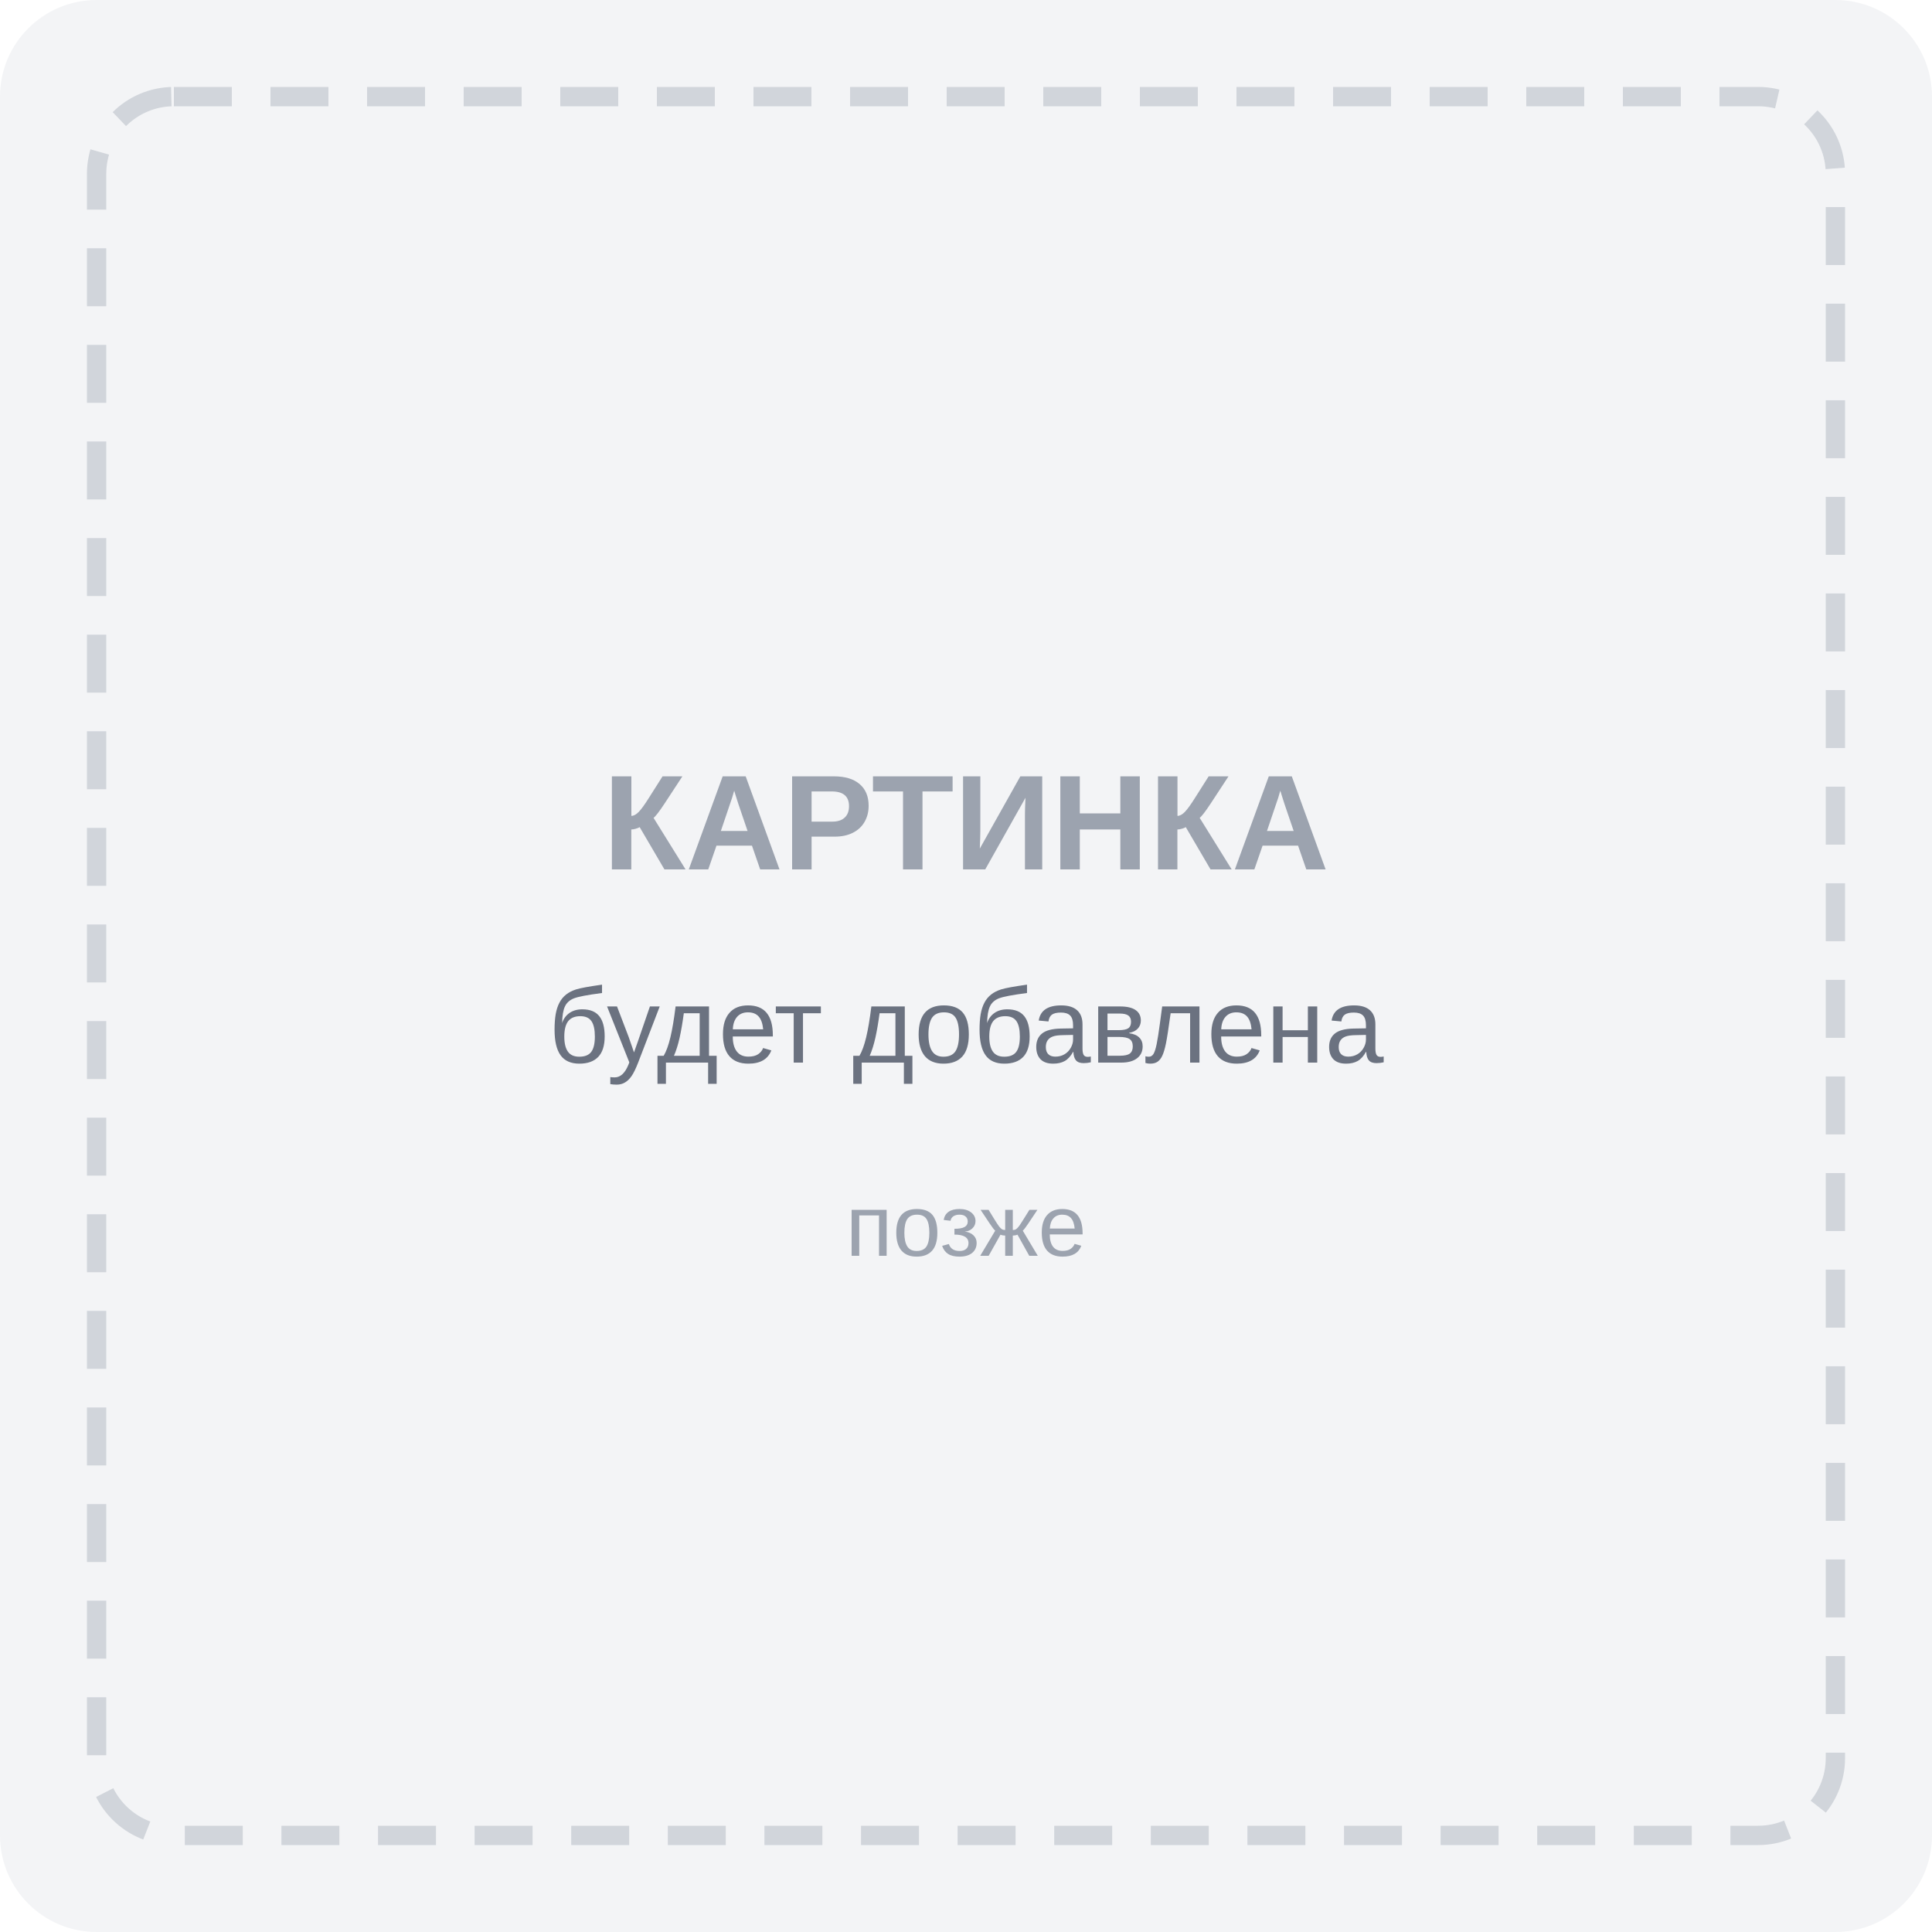
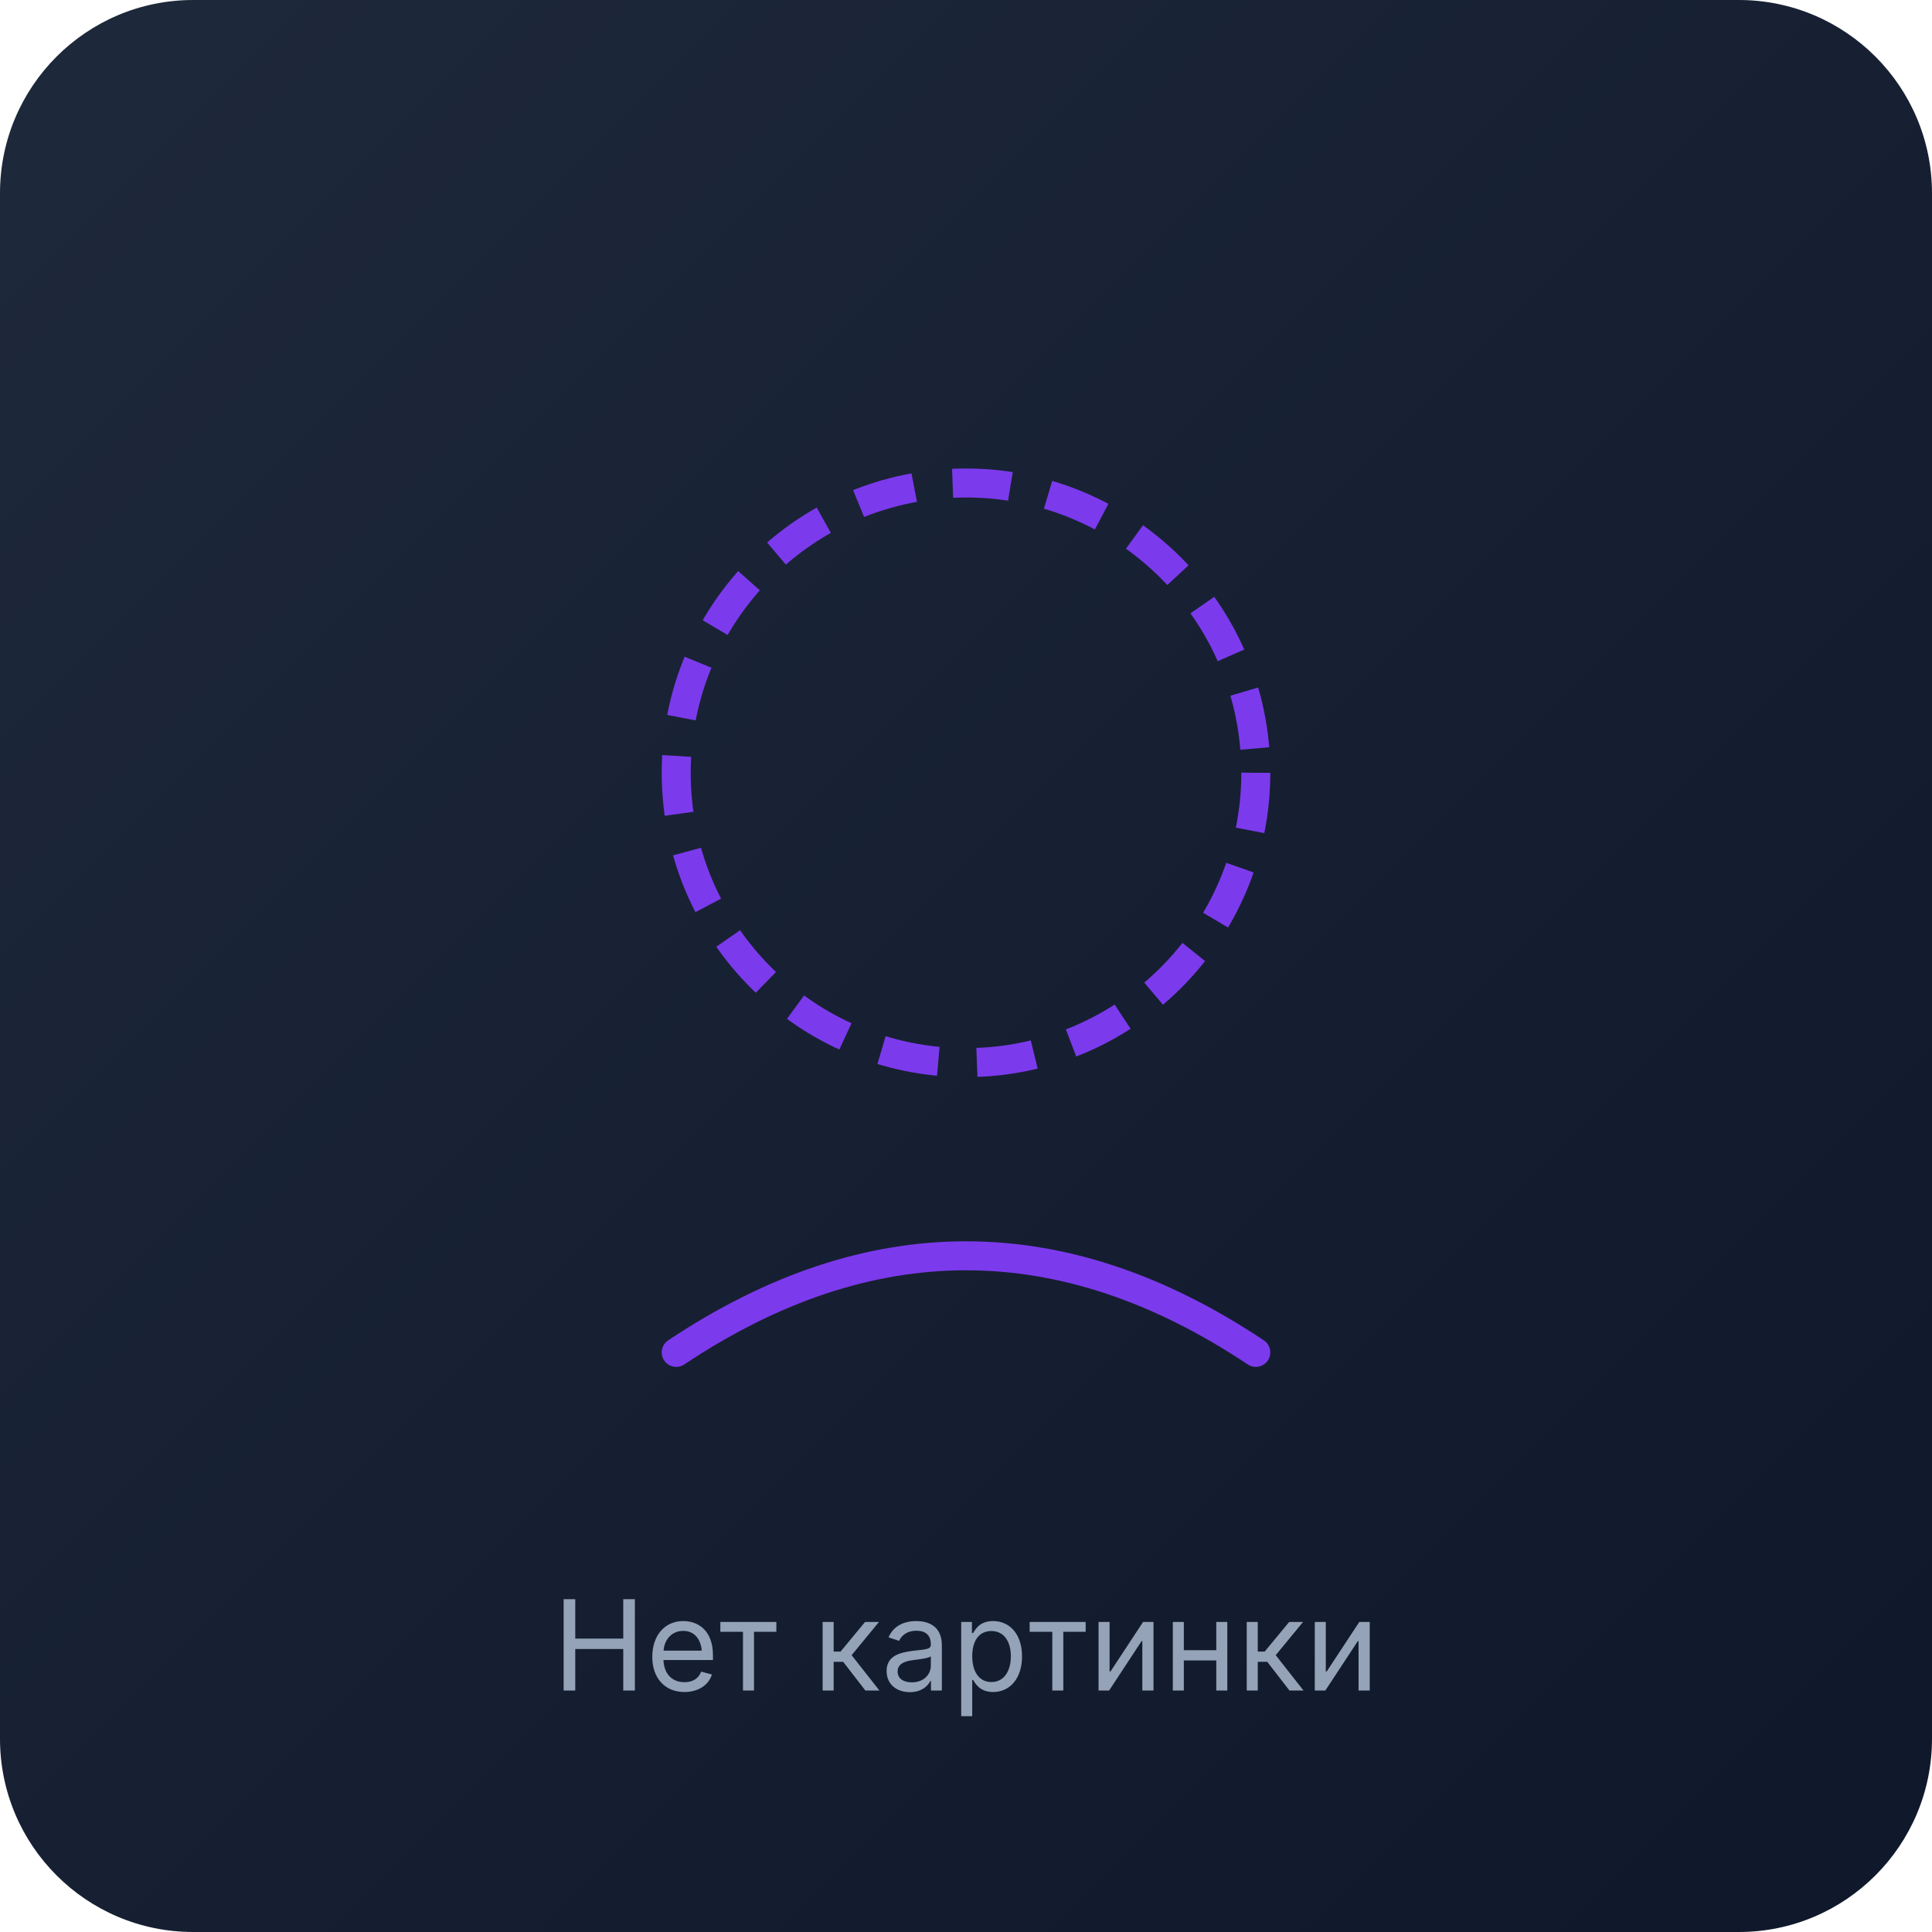
- <svg xmlns="http://www.w3.org/2000/svg" viewBox="0 0 400 400">
-   <rect width="400" height="400" fill="#f3f4f6" rx="20" />
-   <rect x="20" y="20" width="360" height="360" fill="none" stroke="#d1d5db" stroke-width="4" stroke-dasharray="12 8" rx="16" />
-   <text x="200" y="180" font-family="Arial, sans-serif" font-size="28" fill="#9ca3af" text-anchor="middle" font-weight="600">КАРТИНКА</text>
-   <text x="200" y="220" font-family="Arial, sans-serif" font-size="22" fill="#6b7280" text-anchor="middle">будет добавлена</text>
-   <text x="200" y="260" font-family="Arial, sans-serif" font-size="18" fill="#9ca3af" text-anchor="middle">позже</text>
+ <svg xmlns="http://www.w3.org/2000/svg" viewBox="0 0 200 200" width="200" height="200">
+   <defs>
+     <linearGradient id="g" x1="0" y1="0" x2="1" y2="1">
+       <stop offset="0" stop-color="#1e293b" />
+       <stop offset="1" stop-color="#0f172a" />
+     </linearGradient>
+   </defs>
+   <rect width="200" height="200" fill="url(#g)" rx="20" />
+   <circle cx="100" cy="80" r="30" fill="none" stroke="#7c3aed" stroke-width="3" stroke-dasharray="6 4" />
+   <path d="M70 140 Q100 120 130 140" stroke="#7c3aed" stroke-width="3" fill="none" stroke-linecap="round" />
+   <text x="100" y="175" font-family="Inter,sans-serif" font-size="13" fill="#94a3b8" text-anchor="middle">Нет картинки</text>
</svg>
